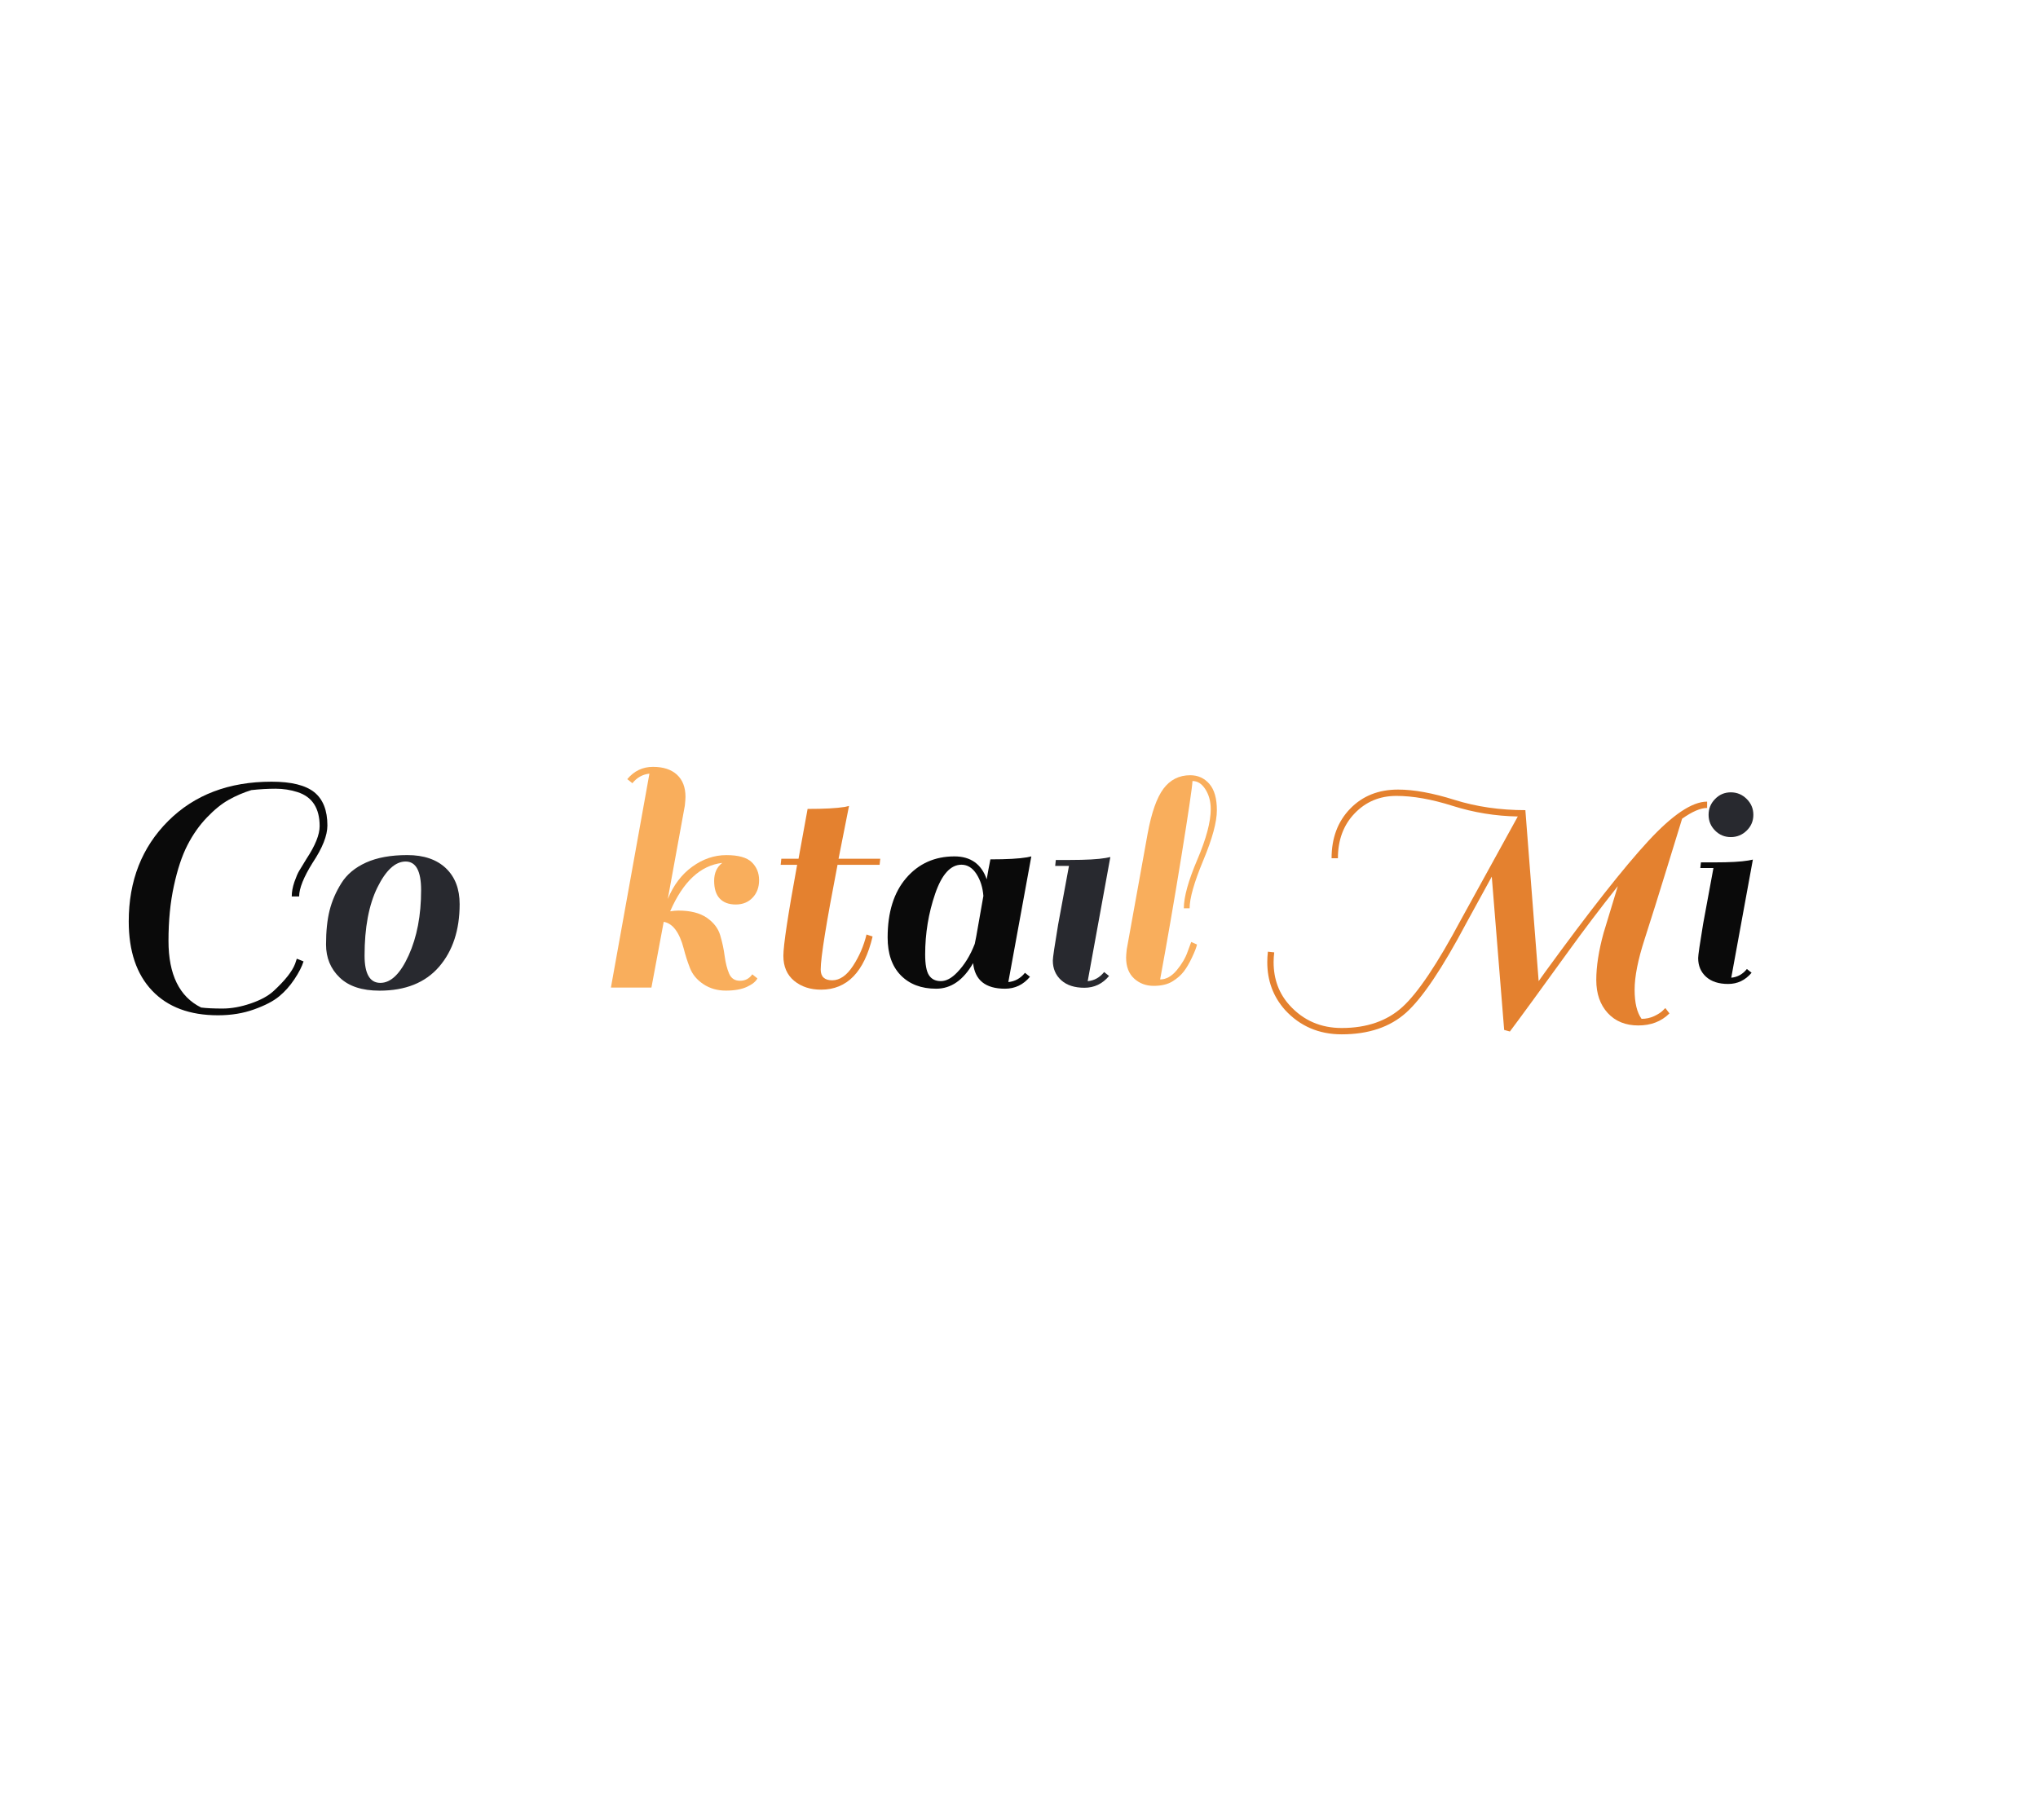
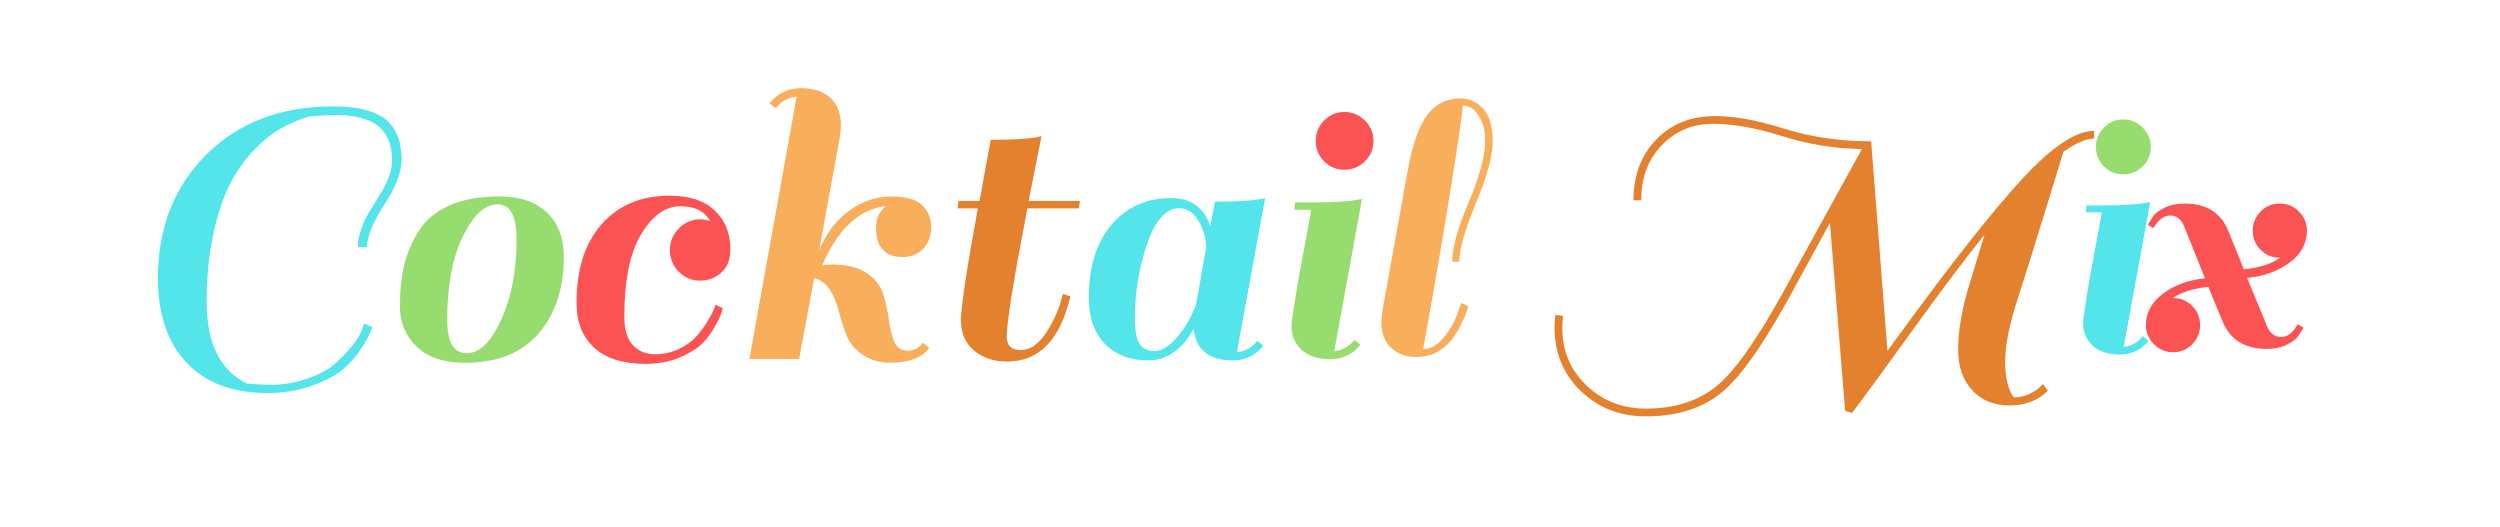
- <svg xmlns="http://www.w3.org/2000/svg" width="280" height="250" preserveAspectRatio="xMidYMid" style="margin-right:-2px;display:block;background-color:rgb(241, 242, 243);animation-play-state:paused">
+ <svg xmlns="http://www.w3.org/2000/svg" width="280" height="59" preserveAspectRatio="xMidYMid" style="margin-right:-2px;display:block;animation-play-state:paused">
  <style type="text/css" style="animation-play-state:paused">text {
    text-anchor: middle; font-size: 46px; opacity: 0;
  }</style>
-   <g style="transform-origin:140px 125px;transform:matrix(1, 0, 0, 1, 0, 0);animation-play-state:paused">
-     <g transform="translate(140,125)" style="transform:matrix(1, 0, 0, 1, 140, 125);animation-play-state:paused">
+   <g style="transform-origin:140px 29.5px;transform:matrix(1, 0, 0, 1, 0, 0);animation-play-state:paused">
+     <g transform="translate(140,29.5)" style="transform:matrix(1, 0, 0, 1, 140, 29.5);animation-play-state:paused">
      <g transform="translate(0,0)" style="transform:matrix(1, 0, 0, 1, 0, 0);animation-play-state:paused">
        <g class="path" style="transform-origin:-108.055px -1.526px;transform:matrix(1.00565, 0, 0, 1.00565, 0, 0);animation-timing-function:linear;animation-play-state:paused;animation-name:breath-629b9d7c-0de3-4226-b563-7e09d9233bb3;animation-iteration-count:infinite;animation-fill-mode:forwards;animation-duration:1s;animation-delay:-0.609s">
-           <path d="M9.66-6.26L9.66-6.26L9.66-6.26Q9.66 0.64 14.12 2.85L14.12 2.85L14.12 2.85Q15.23 2.99 17.04 2.99L17.04 2.99L17.04 2.99Q18.86 2.99 20.88 2.30L20.88 2.30L20.88 2.30Q22.91 1.61 24.01 0.60L24.01 0.60L24.01 0.60Q26.36-1.56 26.96-3.13L26.96-3.13L27.19-3.82L28.11-3.45L28.11-3.45Q27.78-2.39 26.86-1.01L26.86-1.01L26.86-1.01Q25.94 0.37 24.77 1.33L24.77 1.33L24.77 1.33Q23.60 2.30 21.37 3.10L21.37 3.10L21.37 3.10Q19.14 3.91 16.42 3.91L16.42 3.91L16.42 3.91Q10.63 3.91 7.43 0.55L7.43 0.55L7.43 0.55Q4.23-2.81 4.23-8.92L4.23-8.92L4.23-8.92Q4.23-17.25 9.61-22.63L9.61-22.63L9.61-22.63Q15.00-28.01 23.74-28.01L23.74-28.01L23.74-28.01Q27.78-28.01 29.58-26.57L29.58-26.57L29.58-26.57Q31.37-25.12 31.37-22.03L31.37-22.03L31.37-22.03Q31.37-19.96 29.35-16.93L29.35-16.93L29.35-16.93Q27.51-13.98 27.51-12.33L27.51-12.33L26.50-12.33L26.50-12.33Q26.50-13.25 26.86-14.31L26.86-14.31L26.86-14.31Q27.23-15.36 27.51-15.82L27.51-15.82L27.51-15.82Q27.78-16.28 28.52-17.48L28.52-17.48L28.52-17.48Q30.31-20.19 30.31-21.94L30.31-21.94L30.31-21.94Q30.31-25.62 27.28-26.59L27.28-26.59L27.28-26.59Q25.85-27.05 24.29-27.05L24.29-27.05L24.29-27.05Q22.72-27.05 20.98-26.86L20.98-26.86L20.98-26.86Q19.37-26.36 17.92-25.55L17.92-25.55L17.92-25.55Q16.47-24.75 14.90-23.11L14.90-23.11L14.90-23.11Q13.34-21.48 12.24-19.32L12.24-19.32L12.24-19.32Q11.13-17.16 10.40-13.78L10.40-13.78L10.40-13.78Q9.66-10.40 9.66-6.26" fill="#0a0a0a" stroke="none" stroke-width="none" transform="translate(-125.855,10.52425)" style="transform:matrix(1, 0, 0, 1, -125.855, 10.5242);fill:rgb(10, 10, 10);animation-play-state:paused" />
+           <path d="M9.66-6.26L9.66-6.26L9.66-6.26Q9.66 0.64 14.12 2.85L14.12 2.85L14.12 2.85Q15.23 2.99 17.04 2.99L17.04 2.99L17.04 2.99Q18.86 2.99 20.88 2.30L20.88 2.30L20.88 2.30Q22.91 1.61 24.01 0.60L24.01 0.60L24.01 0.60Q26.36-1.56 26.96-3.13L26.96-3.13L27.19-3.82L28.11-3.45L28.11-3.45Q27.78-2.39 26.86-1.01L26.86-1.01L26.86-1.01Q25.94 0.37 24.77 1.33L24.77 1.33L24.77 1.33Q23.60 2.30 21.37 3.10L21.37 3.10L21.37 3.10Q19.14 3.91 16.42 3.91L16.42 3.91L16.42 3.91Q10.63 3.91 7.43 0.55L7.43 0.55L7.43 0.55Q4.23-2.81 4.23-8.92L4.23-8.92L4.23-8.92Q4.23-17.25 9.61-22.63L9.61-22.63L9.61-22.63Q15.00-28.01 23.74-28.01L23.74-28.01L23.74-28.01Q27.78-28.01 29.58-26.57L29.58-26.57L29.58-26.57Q31.37-25.12 31.37-22.03L31.37-22.03L31.37-22.03Q31.37-19.96 29.35-16.93L29.35-16.93L29.35-16.93Q27.51-13.98 27.51-12.33L27.51-12.33L26.50-12.33L26.50-12.33Q26.50-13.25 26.86-14.31L26.86-14.31L26.86-14.31Q27.23-15.36 27.51-15.82L27.51-15.82L27.51-15.82Q27.78-16.28 28.52-17.48L28.52-17.48L28.52-17.48Q30.31-20.19 30.31-21.94L30.31-21.94L30.31-21.94Q30.31-25.62 27.28-26.59L27.28-26.59L27.28-26.59Q25.85-27.05 24.29-27.05L24.29-27.05L24.29-27.05Q22.72-27.05 20.98-26.86L20.98-26.86L20.98-26.86Q19.37-26.36 17.92-25.55L17.92-25.55L17.92-25.55Q16.47-24.75 14.90-23.11L14.90-23.11L14.90-23.11Q13.34-21.48 12.24-19.32L12.24-19.32L12.24-19.32Q11.13-17.16 10.40-13.78L10.40-13.78L10.40-13.78Q9.66-10.40 9.66-6.26" fill="#53e5ea" stroke="none" stroke-width="none" transform="translate(-125.855,10.52425)" style="transform:matrix(1, 0, 0, 1, -125.855, 10.5242);fill:rgb(83, 229, 234);animation-play-state:paused" />
        </g>
        <g class="path" style="transform-origin:-84.5px 1.784px;transform:matrix(1.01808, 0, 0, 1.01808, 0, 0);animation-timing-function:linear;animation-play-state:paused;animation-name:breath-629b9d7c-0de3-4226-b563-7e09d9233bb3;animation-iteration-count:infinite;animation-fill-mode:forwards;animation-duration:1s;animation-delay:-0.558s">
-           <path d="M39.56 0.41L39.56 0.41Q36.02 0.41 34.18-1.36L34.18-1.36L34.18-1.36Q32.34-3.13 32.34-5.82L32.34-5.82L32.34-5.82Q32.34-8.51 32.82-10.42L32.82-10.42L32.82-10.42Q33.30-12.33 34.41-14.10L34.41-14.10L34.41-14.10Q35.51-15.87 37.74-16.88L37.74-16.88L37.74-16.88Q39.97-17.89 43.31-17.89L43.31-17.89L43.31-17.89Q46.64-17.89 48.51-16.12L48.51-16.12L48.51-16.12Q50.37-14.35 50.37-11.27L50.37-11.27L50.37-11.27Q50.37-6.03 47.59-2.81L47.59-2.81L47.59-2.81Q44.80 0.41 39.56 0.41L39.56 0.41zM37.54-4.32L37.54-4.32L37.54-4.32Q37.54-0.64 39.67-0.64L39.67-0.64L39.67-0.64Q41.81-0.64 43.49-4.35L43.49-4.35L43.49-4.35Q45.17-8.05 45.17-13.16L45.17-13.16L45.17-13.16Q45.17-17.02 43.08-17.02L43.08-17.02L43.08-17.02Q40.99-17.02 39.26-13.50L39.26-13.50L39.26-13.50Q37.54-9.98 37.54-4.32" fill="#0a0a0a" stroke="none" stroke-width="none" transform="translate(-125.855,10.52425)" style="transform:matrix(1, 0, 0, 1, -125.855, 10.5242);fill:rgb(40, 41, 47);animation-play-state:paused" />
+           <path d="M39.56 0.41L39.56 0.41Q36.02 0.41 34.18-1.36L34.18-1.36L34.18-1.36Q32.34-3.13 32.34-5.82L32.34-5.82L32.34-5.82Q32.34-8.51 32.82-10.42L32.82-10.42L32.82-10.42Q33.30-12.33 34.41-14.10L34.41-14.10L34.41-14.10Q35.51-15.87 37.74-16.88L37.74-16.88L37.74-16.88Q39.97-17.89 43.31-17.89L43.31-17.89L43.31-17.89Q46.64-17.89 48.51-16.12L48.51-16.12L48.51-16.12Q50.37-14.35 50.37-11.27L50.37-11.27L50.37-11.27Q50.37-6.03 47.59-2.81L47.59-2.81L47.59-2.81Q44.80 0.41 39.56 0.41L39.56 0.41zM37.54-4.32L37.54-4.32L37.54-4.32Q37.54-0.64 39.67-0.64L39.67-0.64L39.67-0.64Q41.81-0.64 43.49-4.35L43.49-4.35L43.49-4.35Q45.17-8.05 45.17-13.16L45.17-13.16L45.17-13.16Q45.17-17.02 43.08-17.02L43.08-17.02L43.08-17.02Q40.99-17.02 39.26-13.50L39.26-13.50L39.26-13.50Q37.54-9.98 37.54-4.32" fill="#53e5ea" stroke="none" stroke-width="none" transform="translate(-125.855,10.52425)" style="transform:matrix(1, 0, 0, 1, -125.855, 10.5242);fill:rgb(151, 220, 110);animation-play-state:paused" />
        </g>
        <g class="path" style="transform-origin:-64.905px 1.784px;transform:matrix(1.0294, 0, 0, 1.0294, 0, 0);animation-timing-function:linear;animation-play-state:paused;animation-name:breath-629b9d7c-0de3-4226-b563-7e09d9233bb3;animation-iteration-count:infinite;animation-fill-mode:forwards;animation-duration:1s;animation-delay:-0.508s">
-           <path d="M63.71-9.61L63.71-9.61L63.71-9.61Q62.74-10.58 62.74-11.96L62.74-11.96L62.74-11.96Q62.74-13.34 63.71-14.33L63.71-14.33L63.71-14.33Q64.68-15.32 66.06-15.32L66.06-15.32L66.06-15.32Q66.47-15.32 67.11-15.13L67.11-15.13L67.11-15.13Q66.24-16.74 63.85-16.74L63.85-16.74L63.85-16.74Q61.46-16.74 59.62-13.71L59.62-13.71L59.62-13.71Q57.78-10.67 57.78-4.69L57.78-4.69L57.78-4.69Q57.78-2.62 58.72-1.63L58.72-1.63L58.72-1.63Q59.66-0.64 61.09-0.64L61.09-0.64L61.09-0.64Q62.51-0.64 63.69-1.20L63.69-1.20L63.69-1.20Q64.86-1.75 65.55-2.51L65.55-2.51L65.55-2.51Q66.24-3.27 66.75-4.09L66.75-4.09L66.75-4.09Q67.67-5.61 67.67-6.03L67.67-6.03L68.49-5.66L68.49-5.66Q68.36-4.92 67.67-3.70L67.67-3.70L67.67-3.70Q66.98-2.48 66.15-1.70L66.15-1.70L66.15-1.70Q65.32-0.92 63.71-0.25L63.71-0.25L63.71-0.25Q62.10 0.41 60.12 0.41L60.12 0.41L60.12 0.41Q56.40 0.41 54.49-1.36L54.49-1.36L54.49-1.36Q52.58-3.13 52.58-6.21L52.58-6.21L52.58-6.21Q52.58-11.68 55.31-14.79L55.31-14.79L55.31-14.79Q58.05-17.89 62.74-17.89L62.74-17.89L62.74-17.89Q65.92-17.89 67.62-16.28L67.62-16.28L67.62-16.28Q69.32-14.67 69.32-12.05L69.32-12.05L69.32-12.05Q69.32-10.40 68.33-9.52L68.33-9.52L68.33-9.52Q67.34-8.65 66.01-8.65L66.01-8.65L66.01-8.65Q64.68-8.65 63.71-9.61" fill="#0a0a0a" stroke="none" stroke-width="none" transform="translate(-125.855,10.52425)" style="transform:matrix(1, 0, 0, 1, -125.855, 10.5242);fill:rgb(255, 255, 255);animation-play-state:paused" />
+           <path d="M63.71-9.61L63.71-9.61L63.71-9.61Q62.74-10.58 62.74-11.96L62.74-11.96L62.74-11.96Q62.74-13.34 63.71-14.33L63.71-14.33L63.71-14.33Q64.68-15.32 66.06-15.32L66.06-15.32L66.06-15.32Q66.47-15.32 67.11-15.13L67.11-15.13L67.11-15.13Q66.24-16.74 63.85-16.74L63.85-16.74L63.85-16.74Q61.46-16.74 59.62-13.71L59.62-13.71L59.62-13.71Q57.78-10.67 57.78-4.69L57.78-4.69L57.78-4.69Q57.78-2.62 58.72-1.63L58.72-1.63L58.72-1.63Q59.66-0.64 61.09-0.64L61.09-0.64L61.09-0.64Q62.51-0.64 63.69-1.20L63.69-1.20L63.69-1.20Q64.86-1.75 65.55-2.51L65.55-2.51L65.55-2.51Q66.24-3.27 66.75-4.09L66.75-4.09L66.75-4.09Q67.67-5.61 67.67-6.03L67.67-6.03L68.49-5.66L68.49-5.66Q68.36-4.92 67.67-3.70L67.67-3.70L67.67-3.70Q66.98-2.48 66.15-1.70L66.15-1.70L66.15-1.70Q65.32-0.92 63.71-0.25L63.71-0.25L63.71-0.25Q62.10 0.41 60.12 0.41L60.12 0.41L60.12 0.41Q56.40 0.41 54.49-1.36L54.49-1.36L54.49-1.36Q52.58-3.13 52.58-6.21L52.58-6.21L52.58-6.21Q52.58-11.68 55.31-14.79L55.31-14.79L55.31-14.79Q58.05-17.89 62.74-17.89L62.74-17.89L62.74-17.89Q65.92-17.89 67.62-16.28L67.62-16.28L67.62-16.28Q69.32-14.67 69.32-12.05L69.32-12.05L69.32-12.05Q69.32-10.40 68.33-9.52L68.33-9.52L68.33-9.52Q67.34-8.65 66.01-8.65L66.01-8.65L66.01-8.65Q64.68-8.65 63.71-9.61" fill="#53e5ea" stroke="none" stroke-width="none" transform="translate(-125.855,10.52425)" style="transform:matrix(1, 0, 0, 1, -125.855, 10.5242);fill:rgb(251, 83, 83);animation-play-state:paused" />
        </g>
        <g class="path" style="transform-origin:-45.1px -4.176px;transform:matrix(1.01746, 0, 0, 1.01746, 0, 0);animation-timing-function:linear;animation-play-state:paused;animation-name:breath-629b9d7c-0de3-4226-b563-7e09d9233bb3;animation-iteration-count:infinite;animation-fill-mode:forwards;animation-duration:1s;animation-delay:-0.457s">
-           <path d="M77.88-8.88L77.88-8.88L76.22 0L70.75 0L75.95-28.89L75.95-28.89Q74.57-28.75 73.65-27.60L73.65-27.60L72.96-28.15L72.96-28.15Q74.34-29.81 76.43-29.81L76.43-29.81L76.43-29.81Q78.52-29.81 79.67-28.75L79.67-28.75L79.67-28.75Q80.82-27.69 80.82-25.76L80.82-25.76L80.82-25.76Q80.82-25.39 80.73-24.56L80.73-24.56L80.73-24.56Q79.67-18.72 78.43-11.96L78.43-11.96L78.43-11.96Q79.58-14.77 81.74-16.33L81.74-16.33L81.74-16.33Q83.90-17.89 86.34-17.89L86.34-17.89L86.34-17.89Q88.78-17.89 89.77-16.93L89.77-16.93L89.77-16.93Q90.76-15.96 90.76-14.51L90.76-14.51L90.76-14.51Q90.76-13.06 89.88-12.14L89.88-12.14L89.88-12.14Q89.01-11.22 87.61-11.22L87.61-11.22L87.61-11.22Q86.20-11.22 85.44-12.03L85.44-12.03L85.44-12.03Q84.69-12.83 84.69-14.42L84.69-14.42L84.69-14.42Q84.69-16.01 85.79-16.84L85.79-16.84L85.79-16.84Q81.37-16.33 78.75-10.30L78.75-10.30L78.75-10.30Q79.40-10.40 79.86-10.40L79.86-10.40L79.86-10.40Q82.29-10.40 83.70-9.43L83.70-9.43L83.70-9.43Q85.10-8.46 85.51-7.06L85.51-7.06L85.51-7.06Q85.93-5.66 86.11-4.25L86.11-4.25L86.11-4.25Q86.30-2.85 86.71-1.89L86.71-1.89L86.71-1.89Q87.12-0.92 88.18-0.92L88.18-0.92L88.18-0.92Q89.24-0.92 89.84-1.79L89.84-1.79L90.53-1.24L90.53-1.24Q90.21-0.60 89.10-0.09L89.10-0.09L89.10-0.09Q88.00 0.41 86.27 0.41L86.27 0.41L86.27 0.41Q84.55 0.41 83.24-0.46L83.24-0.46L83.24-0.46Q81.93-1.33 81.42-2.65L81.42-2.65L81.42-2.65Q80.91-3.96 80.59-5.24L80.59-5.24L80.59-5.24Q79.72-8.56 77.88-8.88" fill="#0a0a0a" stroke="none" stroke-width="none" transform="translate(-125.855,10.52425)" style="transform:matrix(1, 0, 0, 1, -125.855, 10.5242);fill:rgb(249, 174, 92);animation-play-state:paused" />
+           <path d="M77.88-8.88L77.88-8.88L76.22 0L70.75 0L75.95-28.89L75.95-28.89Q74.57-28.75 73.65-27.60L73.65-27.60L72.96-28.15L72.96-28.15Q74.34-29.81 76.43-29.81L76.43-29.81L76.43-29.81Q78.52-29.81 79.67-28.75L79.67-28.75L79.67-28.75Q80.82-27.69 80.82-25.76L80.82-25.76L80.82-25.76Q80.82-25.39 80.73-24.56L80.73-24.56L80.73-24.56Q79.67-18.72 78.43-11.96L78.43-11.96L78.43-11.96Q79.58-14.77 81.74-16.33L81.74-16.33L81.74-16.33Q83.90-17.89 86.34-17.89L86.34-17.89L86.34-17.89Q88.78-17.89 89.77-16.93L89.77-16.93L89.77-16.93Q90.76-15.96 90.76-14.51L90.76-14.51L90.76-14.51Q90.76-13.06 89.88-12.14L89.88-12.14L89.88-12.14Q89.01-11.22 87.61-11.22L87.61-11.22L87.61-11.22Q86.20-11.22 85.44-12.03L85.44-12.03L85.44-12.03Q84.69-12.83 84.69-14.42L84.69-14.42L84.69-14.42Q84.69-16.01 85.79-16.84L85.79-16.84L85.79-16.84Q81.37-16.33 78.75-10.30L78.75-10.30L78.75-10.30Q79.40-10.40 79.86-10.40L79.86-10.40L79.86-10.40Q82.29-10.40 83.70-9.43L83.70-9.43L83.70-9.43Q85.10-8.46 85.51-7.06L85.51-7.06L85.51-7.06Q85.93-5.66 86.11-4.25L86.11-4.25L86.11-4.25Q86.30-2.85 86.71-1.89L86.71-1.89L86.71-1.89Q87.12-0.92 88.18-0.92L88.18-0.92L88.18-0.92Q89.24-0.92 89.84-1.79L89.84-1.79L90.53-1.24L90.53-1.24Q90.21-0.60 89.10-0.09L89.10-0.09L89.10-0.09Q88.00 0.41 86.27 0.41L86.27 0.41L86.27 0.41Q84.55 0.41 83.24-0.46L83.24-0.46L83.24-0.46Q81.93-1.33 81.42-2.65L81.42-2.65L81.42-2.65Q80.91-3.96 80.59-5.24L80.59-5.24L80.59-5.24Q79.72-8.56 77.88-8.88" fill="#53e5ea" stroke="none" stroke-width="none" transform="translate(-125.855,10.52425)" style="transform:matrix(1, 0, 0, 1, -125.855, 10.5242);fill:rgb(249, 174, 92);animation-play-state:paused" />
        </g>
        <g class="path" style="transform-origin:-25.76px -1.621px;transform:matrix(1.00552, 0, 0, 1.00552, 0, 0);animation-timing-function:linear;animation-play-state:paused;animation-name:breath-629b9d7c-0de3-4226-b563-7e09d9233bb3;animation-iteration-count:infinite;animation-fill-mode:forwards;animation-duration:1s;animation-delay:-0.406s">
-           <path d="M93.38-17.48L95.73-17.48L96.97-24.29L96.97-24.29Q100.37-24.29 102.03-24.56L102.03-24.56L102.63-24.70L102.63-24.70Q101.98-21.48 101.20-17.48L101.20-17.48L106.90-17.48L106.81-16.65L101.06-16.65L101.06-16.65Q98.76-4.78 98.76-2.35L98.76-2.35L98.76-2.35Q98.76-0.87 100.33-0.87L100.33-0.87L100.33-0.87Q101.89-0.87 103.18-2.85L103.18-2.85L103.18-2.85Q104.47-4.83 105.02-7.13L105.02-7.13L105.85-6.85L105.85-6.85Q104.14 0.41 98.81 0.41L98.81 0.41L98.81 0.41Q96.60 0.41 95.13-0.80L95.13-0.80L95.13-0.80Q93.66-2.02 93.66-4.21L93.66-4.21L93.66-4.21Q93.66-6.39 95.54-16.65L95.54-16.65L93.29-16.65L93.38-17.48" fill="#0a0a0a" stroke="none" stroke-width="none" transform="translate(-125.855,10.52425)" style="transform:matrix(1, 0, 0, 1, -125.855, 10.5242);fill:rgb(228, 129, 47);animation-play-state:paused" />
+           <path d="M93.38-17.48L95.73-17.48L96.97-24.29L96.97-24.29Q100.37-24.29 102.03-24.56L102.03-24.56L102.63-24.70L102.63-24.70Q101.98-21.48 101.20-17.48L101.20-17.48L106.90-17.48L106.81-16.65L101.06-16.65L101.06-16.65Q98.76-4.78 98.76-2.35L98.76-2.35L98.76-2.35Q98.76-0.87 100.33-0.87L100.33-0.87L100.33-0.87Q101.89-0.87 103.18-2.85L103.18-2.85L103.18-2.85Q104.47-4.83 105.02-7.13L105.02-7.13L105.85-6.85L105.85-6.85Q104.14 0.41 98.81 0.41L98.81 0.41L98.81 0.41Q96.60 0.41 95.13-0.80L95.13-0.80L95.13-0.80Q93.66-2.02 93.66-4.21L93.66-4.21L93.66-4.21Q93.66-6.39 95.54-16.65L95.54-16.65L93.29-16.65L93.38-17.48" fill="#53e5ea" stroke="none" stroke-width="none" transform="translate(-125.855,10.52425)" style="transform:matrix(1, 0, 0, 1, -125.855, 10.5242);fill:rgb(228, 129, 47);animation-play-state:paused" />
        </g>
        <g class="path" style="transform-origin:-8.23px 1.784px;transform:matrix(0.993578, 0, 0, 0.993578, 0, 0);animation-timing-function:linear;animation-play-state:paused;animation-name:breath-629b9d7c-0de3-4226-b563-7e09d9233bb3;animation-iteration-count:infinite;animation-fill-mode:forwards;animation-duration:1s;animation-delay:-0.355s">
-           <path d="M123.92 0.41L123.92 0.41L123.92 0.41Q119.88 0.41 119.51-3.13L119.51-3.13L119.51-3.13Q117.48 0.41 114.40 0.41L114.40 0.41L114.40 0.41Q111.32 0.41 109.50-1.45L109.50-1.45L109.50-1.45Q107.69-3.31 107.69-6.67L107.69-6.67L107.69-6.67Q107.69-11.91 110.26-14.90L110.26-14.90L110.26-14.90Q112.84-17.89 116.93-17.89L116.93-17.89L116.93-17.89Q120.29-17.89 121.39-14.72L121.39-14.72L121.39-14.72Q121.62-16.10 121.90-17.48L121.90-17.48L121.90-17.48Q125.30-17.48 126.96-17.76L126.96-17.76L127.56-17.89L124.38-0.51L124.38-0.51Q125.76-0.64 126.68-1.79L126.68-1.79L127.37-1.24L127.37-1.24Q125.99 0.41 123.92 0.41zM112.88-4.32L112.88-4.32Q112.88-2.25 113.41-1.45L113.41-1.45L113.41-1.45Q113.94-0.64 115.05-0.64L115.05-0.64L115.05-0.64Q116.15-0.64 117.30-1.84L117.30-1.84L117.30-1.84Q118.82-3.40 119.74-5.80L119.74-5.80L119.74-5.80Q119.88-6.39 120.27-8.67L120.27-8.67L120.27-8.67Q120.66-10.95 120.93-12.42L120.93-12.42L120.93-12.42Q120.80-14.17 119.97-15.46L119.97-15.46L119.97-15.46Q119.14-16.74 117.90-16.74L117.90-16.74L117.90-16.74Q115.64-16.74 114.26-12.72L114.26-12.72L114.26-12.72Q112.88-8.69 112.88-4.32L112.88-4.32" fill="#0a0a0a" stroke="none" stroke-width="none" transform="translate(-125.855,10.52425)" style="transform:matrix(1, 0, 0, 1, -125.855, 10.5242);fill:rgb(10, 10, 10);animation-play-state:paused" />
+           <path d="M123.92 0.41L123.92 0.41L123.92 0.41Q119.88 0.41 119.51-3.13L119.51-3.13L119.51-3.13Q117.48 0.41 114.40 0.41L114.40 0.41L114.40 0.41Q111.32 0.41 109.50-1.45L109.50-1.45L109.50-1.45Q107.69-3.31 107.69-6.67L107.69-6.67L107.69-6.67Q107.69-11.91 110.26-14.90L110.26-14.90L110.26-14.90Q112.84-17.89 116.93-17.89L116.93-17.89L116.93-17.89Q120.29-17.89 121.39-14.72L121.39-14.72L121.39-14.72Q121.62-16.10 121.90-17.48L121.90-17.48L121.90-17.48Q125.30-17.48 126.96-17.76L126.96-17.76L127.56-17.89L124.38-0.51L124.38-0.51Q125.76-0.64 126.68-1.79L126.68-1.79L127.37-1.24L127.37-1.24Q125.99 0.41 123.92 0.41zM112.88-4.32L112.88-4.32Q112.88-2.25 113.41-1.45L113.41-1.45L113.41-1.45Q113.94-0.64 115.05-0.64L115.05-0.64L115.05-0.64Q116.15-0.64 117.30-1.84L117.30-1.84L117.30-1.84Q118.82-3.40 119.74-5.80L119.74-5.80L119.74-5.80Q119.88-6.39 120.27-8.67L120.27-8.67L120.27-8.67Q120.66-10.95 120.93-12.42L120.93-12.42L120.93-12.42Q120.80-14.17 119.97-15.46L119.97-15.46L119.97-15.46Q119.14-16.74 117.90-16.74L117.90-16.74L117.90-16.74Q115.64-16.74 114.26-12.72L114.26-12.72L114.26-12.72Q112.88-8.69 112.88-4.32L112.88-4.32" fill="#53e5ea" stroke="none" stroke-width="none" transform="translate(-125.855,10.52425)" style="transform:matrix(1, 0, 0, 1, -125.855, 10.5242);fill:rgb(83, 229, 234);animation-play-state:paused" />
        </g>
        <g class="path" style="transform-origin:8.76px 1.784px;transform:matrix(0.981638, 0, 0, 0.981638, 0, 0);animation-timing-function:linear;animation-play-state:paused;animation-name:breath-629b9d7c-0de3-4226-b563-7e09d9233bb3;animation-iteration-count:infinite;animation-fill-mode:forwards;animation-duration:1s;animation-delay:-0.305s">
-           <path d="M138.46-1.24L138.46-1.24Q137.08 0.41 135.01 0.41L135.01 0.41L135.01 0.41Q132.94 0.41 131.77-0.64L131.77-0.64L131.77-0.64Q130.59-1.70 130.59-3.40L130.59-3.40L130.59-3.40Q130.59-4.00 131.33-8.42L131.33-8.42L132.85-16.65L130.92-16.65L131.01-17.48L132.99-17.48L132.99-17.48Q136.39-17.48 138-17.76L138-17.76L138.64-17.89L135.47-0.51L135.47-0.51Q136.85-0.64 137.77-1.79L137.77-1.79L138.46-1.24" fill="#0a0a0a" stroke="none" stroke-width="none" transform="translate(-125.855,10.52425)" style="transform:matrix(1, 0, 0, 1, -125.855, 10.5242);fill:rgb(40, 41, 47);animation-play-state:paused" />
+           <path d="M138.46-1.24L138.46-1.24Q137.08 0.41 135.01 0.41L135.01 0.41L135.01 0.41Q132.94 0.41 131.77-0.64L131.77-0.64L131.77-0.64Q130.59-1.70 130.59-3.40L130.59-3.40L130.59-3.40Q130.59-4.00 131.33-8.42L131.33-8.42L132.85-16.65L130.92-16.65L131.01-17.48L132.99-17.48L132.99-17.48Q136.39-17.48 138-17.76L138-17.76L138.64-17.89L135.47-0.51L135.47-0.51Q136.85-0.64 137.77-1.79L137.77-1.79L138.46-1.24" fill="#53e5ea" stroke="none" stroke-width="none" transform="translate(-125.855,10.52425)" style="transform:matrix(1, 0, 0, 1, -125.855, 10.5242);fill:rgb(151, 220, 110);animation-play-state:paused" />
        </g>
        <g class="path" style="transform-origin:10.93px -14.151px;transform:matrix(0.969699, 0, 0, 0.969699, 0, 0);animation-timing-function:linear;animation-play-state:paused;animation-name:breath-629b9d7c-0de3-4226-b563-7e09d9233bb3;animation-iteration-count:infinite;animation-fill-mode:forwards;animation-duration:1s;animation-delay:-0.254s">
-           <path d="M134.41-22.31L134.41-22.31L134.41-22.31Q133.45-23.28 133.45-24.66L133.45-24.66L133.45-24.66Q133.45-26.04 134.41-27.02L134.41-27.02L134.41-27.02Q135.38-28.01 136.76-28.01L136.76-28.01L136.76-28.01Q138.14-28.01 139.13-27.02L139.13-27.02L139.13-27.02Q140.12-26.04 140.12-24.66L140.12-24.66L140.12-24.66Q140.12-23.28 139.13-22.31L139.13-22.31L139.13-22.31Q138.14-21.34 136.76-21.34L136.76-21.34L136.76-21.34Q135.38-21.34 134.41-22.31" fill="#0a0a0a" stroke="none" stroke-width="none" transform="translate(-125.855,10.52425)" style="transform:matrix(1, 0, 0, 1, -125.855, 10.5242);fill:rgb(255, 255, 255);animation-play-state:paused" />
+           <path d="M134.41-22.31L134.41-22.31L134.41-22.31Q133.45-23.28 133.45-24.66L133.45-24.66L133.45-24.66Q133.45-26.04 134.41-27.02L134.41-27.02L134.41-27.02Q135.38-28.01 136.76-28.01L136.76-28.01L136.76-28.01Q138.14-28.01 139.13-27.02L139.13-27.02L139.13-27.02Q140.12-26.04 140.12-24.66L140.12-24.66L140.12-24.66Q140.12-23.28 139.13-22.31L139.13-22.31L139.13-22.31Q138.14-21.34 136.76-21.34L136.76-21.34L136.76-21.34Q135.38-21.34 134.41-22.31" fill="#53e5ea" stroke="none" stroke-width="none" transform="translate(-125.855,10.52425)" style="transform:matrix(1, 0, 0, 1, -125.855, 10.5242);fill:rgb(251, 83, 83);animation-play-state:paused" />
        </g>
        <g class="path" style="transform-origin:21.875px -4.176px;transform:matrix(0.957759, 0, 0, 0.957759, 0, 0);animation-timing-function:linear;animation-play-state:paused;animation-name:breath-629b9d7c-0de3-4226-b563-7e09d9233bb3;animation-iteration-count:infinite;animation-fill-mode:forwards;animation-duration:1s;animation-delay:-0.203s">
-           <path d="M149.50-1.66L149.50-1.66L149.50-1.66Q148.90-0.87 147.87-0.23L147.87-0.23L147.87-0.23Q146.83 0.41 145.18 0.41L145.18 0.41L145.18 0.41Q143.52 0.41 142.37-0.64L142.37-0.64L142.37-0.64Q141.22-1.70 141.22-3.63L141.22-3.63L141.22-3.63Q141.22-4.00 141.31-4.83L141.31-4.83L144.30-21.39L144.30-21.39Q145.13-25.94 146.58-27.88L146.58-27.88L146.58-27.88Q148.03-29.81 150.42-29.81L150.42-29.81L150.42-29.81Q152.08-29.81 153.16-28.57L153.16-28.57L153.16-28.57Q154.24-27.32 154.24-24.79L154.24-24.79L154.24-24.79Q154.24-22.26 152.28-17.57L152.28-17.57L152.28-17.57Q150.33-12.88 150.33-10.72L150.33-10.72L149.50-10.72L149.50-10.72Q149.50-13.16 151.43-17.69L151.43-17.69L151.43-17.69Q153.36-22.22 153.36-24.93L153.36-24.93L153.36-24.93Q153.36-26.59 152.60-27.78L152.60-27.78L152.60-27.78Q151.85-28.98 150.74-28.98L150.74-28.98L150.74-28.98Q150.70-27.78 149.16-18.24L149.16-18.24L149.16-18.24Q147.61-8.69 146.10-0.51L146.10-0.51L146.10-0.51Q147.38-0.51 148.49-1.84L148.49-1.84L148.49-1.84Q149.59-3.17 150.05-4.51L150.05-4.51L150.56-5.89L151.39-5.52L151.39-5.52Q151.25-4.88 150.67-3.66L150.67-3.66L150.67-3.66Q150.10-2.44 149.50-1.66" fill="#0a0a0a" stroke="none" stroke-width="none" transform="translate(-125.855,10.52425)" style="transform:matrix(1, 0, 0, 1, -125.855, 10.5242);fill:rgb(249, 174, 92);animation-play-state:paused" />
+           <path d="M149.50-1.66L149.50-1.66L149.50-1.66Q148.90-0.87 147.87-0.23L147.87-0.23L147.87-0.23Q146.83 0.41 145.18 0.41L145.18 0.41L145.18 0.41Q143.52 0.41 142.37-0.64L142.37-0.64L142.37-0.64Q141.22-1.70 141.22-3.63L141.22-3.63L141.22-3.63Q141.22-4.00 141.31-4.83L141.31-4.83L144.30-21.39L144.30-21.39Q145.13-25.94 146.58-27.88L146.58-27.88L146.58-27.88Q148.03-29.81 150.42-29.81L150.42-29.81L150.42-29.81Q152.08-29.81 153.16-28.57L153.16-28.57L153.16-28.57Q154.24-27.32 154.24-24.79L154.24-24.79L154.24-24.79Q154.24-22.26 152.28-17.57L152.28-17.57L152.28-17.57Q150.33-12.88 150.33-10.72L150.33-10.72L149.50-10.72L149.50-10.72Q149.50-13.16 151.43-17.69L151.43-17.69L151.43-17.69Q153.36-22.22 153.36-24.93L153.36-24.93L153.36-24.93Q153.36-26.59 152.60-27.78L152.60-27.78L152.60-27.78Q151.85-28.98 150.74-28.98L150.74-28.98L150.74-28.98Q150.70-27.78 149.16-18.24L149.16-18.24L149.16-18.24Q147.61-8.69 146.10-0.51L146.10-0.51L146.10-0.51Q147.38-0.51 148.49-1.84L148.49-1.84L148.49-1.84Q149.59-3.17 150.05-4.51L150.05-4.51L150.56-5.89L151.39-5.52L151.39-5.52Q151.25-4.88 150.67-3.66L150.67-3.66L150.67-3.66Q150.10-2.44 149.50-1.66" fill="#53e5ea" stroke="none" stroke-width="none" transform="translate(-125.855,10.52425)" style="transform:matrix(1, 0, 0, 1, -125.855, 10.5242);fill:rgb(249, 174, 92);animation-play-state:paused" />
        </g>
        <g class="path" style="transform-origin:68.01px 0.334px;transform:matrix(0.945819, 0, 0, 0.945819, 0, 0);animation-timing-function:linear;animation-play-state:paused;animation-name:breath-629b9d7c-0de3-4226-b563-7e09d9233bb3;animation-iteration-count:infinite;animation-fill-mode:forwards;animation-duration:1s;animation-delay:-0.152s">
-           <path d="M219.74 3.77L220.34 4.55L220.34 4.55Q218.59 6.30 215.81 6.30L215.81 6.30L215.81 6.30Q213.03 6.30 211.37 4.49L211.37 4.49L211.37 4.49Q209.71 2.67 209.71-0.30L209.71-0.30L209.71-0.30Q209.71-3.27 210.77-7.13L210.77-7.13L212.84-13.94L212.84-13.94Q208.98-9.06 205.76-4.60L205.76-4.60L205.76-4.60Q199.41 4.19 197.16 7.18L197.16 7.18L196.33 6.95L194.53-15.32L190.85-8.60L190.85-8.60Q185.61 1.29 182.09 4.44L182.09 4.44L182.09 4.44Q178.57 7.59 172.73 7.59L172.73 7.59L172.73 7.59Q167.76 7.59 164.50 4.05L164.50 4.05L164.50 4.05Q161.92 1.15 161.92-2.90L161.92-2.90L161.92-2.90Q161.92-3.63 162.01-4.42L162.01-4.42L162.93-4.32L162.93-4.32Q162.84-3.59 162.84-2.90L162.84-2.90L162.84-2.90Q162.84 0.83 165.19 3.40L165.19 3.40L165.19 3.40Q168.18 6.67 172.73 6.67L172.73 6.67L172.73 6.67Q178.20 6.67 181.56 3.61L181.56 3.61L181.56 3.61Q184.92 0.55 190.03-9.02L190.03-9.02L198.31-24.06L198.31-24.06Q193.43-24.15 188.85-25.60L188.85-25.60L188.85-25.60Q184.28-27.05 180.67-27.05L180.67-27.05L180.67-27.05Q177.05-27.05 174.62-24.52L174.62-24.52L174.62-24.52Q172.18-21.99 172.18-17.99L172.18-17.99L171.26-17.99L171.26-17.99Q171.26-22.40 173.95-25.18L173.95-25.18L173.95-25.18Q176.64-27.97 180.92-27.97L180.92-27.97L180.92-27.97Q184.37-27.97 189.13-26.47L189.13-26.47L189.13-26.47Q193.89-24.98 199.41-24.98L199.41-24.98L201.34-0.14L202.26-1.43L202.26-1.43Q211.97-14.77 217.26-20.49L217.26-20.49L217.26-20.49Q222.55-26.22 225.81-26.22L225.81-26.22L225.81-25.30L225.81-25.30Q224.39-25.30 222.18-23.74L222.18-23.74L222.18-23.74Q221.86-22.72 220.02-16.72L220.02-16.72L220.02-16.72Q218.18-10.72 216.73-6.23L216.73-6.23L216.73-6.23Q215.28-1.75 215.28 1.10L215.28 1.10L215.28 1.10Q215.28 3.96 216.29 5.34L216.29 5.34L216.29 5.34Q217.26 5.34 218.11 4.95L218.11 4.95L218.11 4.95Q218.96 4.55 219.37 4.14L219.37 4.14L219.74 3.77" fill="#0a0a0a" stroke="none" stroke-width="none" transform="translate(-125.855,10.52425)" style="transform:matrix(1, 0, 0, 1, -125.855, 10.5242);fill:rgb(228, 129, 47);animation-play-state:paused" />
+           <path d="M219.74 3.77L220.34 4.55L220.34 4.55Q218.59 6.30 215.81 6.30L215.81 6.30L215.81 6.30Q213.03 6.30 211.37 4.49L211.37 4.49L211.37 4.49Q209.71 2.67 209.71-0.30L209.71-0.30L209.71-0.30Q209.71-3.27 210.77-7.13L210.77-7.13L212.84-13.94L212.84-13.94Q208.98-9.06 205.76-4.60L205.76-4.60L205.76-4.60Q199.41 4.19 197.16 7.18L197.16 7.18L196.33 6.95L194.53-15.32L190.85-8.60L190.85-8.60Q185.61 1.29 182.09 4.44L182.09 4.44L182.09 4.44Q178.57 7.59 172.73 7.59L172.73 7.59L172.73 7.59Q167.76 7.59 164.50 4.05L164.50 4.05L164.50 4.05Q161.92 1.15 161.92-2.90L161.92-2.90L161.92-2.90Q161.92-3.63 162.01-4.42L162.01-4.42L162.93-4.32L162.93-4.32Q162.84-3.59 162.84-2.90L162.84-2.90L162.84-2.90Q162.84 0.83 165.19 3.40L165.19 3.40L165.19 3.40Q168.18 6.67 172.73 6.67L172.73 6.67L172.73 6.67Q178.20 6.67 181.56 3.61L181.56 3.61L181.56 3.61Q184.92 0.55 190.03-9.02L190.03-9.02L198.31-24.06L198.31-24.06Q193.43-24.15 188.85-25.60L188.85-25.60L188.85-25.60Q184.28-27.05 180.67-27.05L180.67-27.05L180.67-27.05Q177.05-27.05 174.62-24.52L174.62-24.52L174.62-24.52Q172.18-21.99 172.18-17.99L172.18-17.99L171.26-17.99L171.26-17.99Q171.26-22.40 173.95-25.18L173.95-25.18L173.95-25.18Q176.64-27.97 180.92-27.97L180.92-27.97L180.92-27.97Q184.37-27.97 189.13-26.47L189.13-26.47L189.13-26.47Q193.89-24.98 199.41-24.98L199.41-24.98L201.34-0.14L202.26-1.43L202.26-1.43Q211.97-14.77 217.26-20.49L217.26-20.49L217.26-20.49Q222.55-26.22 225.81-26.22L225.81-26.22L225.81-25.30L225.81-25.30Q224.39-25.30 222.18-23.74L222.18-23.74L222.18-23.74Q221.86-22.72 220.02-16.72L220.02-16.72L220.02-16.72Q218.18-10.72 216.73-6.23L216.73-6.23L216.73-6.23Q215.28-1.75 215.28 1.10L215.28 1.10L215.28 1.10Q215.28 3.96 216.29 5.34L216.29 5.34L216.29 5.34Q217.26 5.34 218.11 4.95L218.11 4.95L218.11 4.95Q218.96 4.55 219.37 4.14L219.37 4.14L219.74 3.77" fill="#53e5ea" stroke="none" stroke-width="none" transform="translate(-125.855,10.52425)" style="transform:matrix(1, 0, 0, 1, -125.855, 10.5242);fill:rgb(228, 129, 47);animation-play-state:paused" />
        </g>
        <g class="path" style="transform-origin:103.94px 1.784px;transform:matrix(0.933879, 0, 0, 0.933879, 0, 0);animation-timing-function:linear;animation-play-state:paused;animation-name:breath-629b9d7c-0de3-4226-b563-7e09d9233bb3;animation-iteration-count:infinite;animation-fill-mode:forwards;animation-duration:1s;animation-delay:-0.102s">
-           <path d="M233.63-1.24L233.63-1.24Q232.25 0.41 230.18 0.41L230.18 0.41L230.18 0.41Q228.11 0.41 226.94-0.64L226.94-0.64L226.94-0.64Q225.77-1.70 225.77-3.40L225.77-3.40L225.77-3.40Q225.77-4.00 226.50-8.42L226.50-8.42L228.02-16.65L226.09-16.65L226.18-17.48L228.16-17.48L228.16-17.48Q231.56-17.48 233.17-17.76L233.17-17.76L233.82-17.89L230.64-0.51L230.64-0.51Q232.02-0.64 232.94-1.79L232.94-1.79L233.63-1.24" fill="#0a0a0a" stroke="none" stroke-width="none" transform="translate(-125.855,10.52425)" style="transform:matrix(1, 0, 0, 1, -125.855, 10.5242);fill:rgb(10, 10, 10);animation-play-state:paused" />
+           <path d="M233.63-1.24L233.63-1.24Q232.25 0.41 230.18 0.41L230.18 0.41L230.18 0.41Q228.11 0.41 226.94-0.64L226.94-0.64L226.94-0.64Q225.77-1.70 225.77-3.40L225.77-3.40L225.77-3.40Q225.77-4.00 226.50-8.42L226.50-8.42L228.02-16.65L226.09-16.65L226.18-17.48L228.16-17.48L228.16-17.48Q231.56-17.48 233.17-17.76L233.17-17.76L233.82-17.89L230.64-0.51L230.64-0.51Q232.02-0.64 232.94-1.79L232.94-1.79L233.63-1.24" fill="#53e5ea" stroke="none" stroke-width="none" transform="translate(-125.855,10.52425)" style="transform:matrix(1, 0, 0, 1, -125.855, 10.5242);fill:rgb(83, 229, 234);animation-play-state:paused" />
        </g>
        <g class="path" style="transform-origin:106.1px -14.151px;transform:matrix(0.92194, 0, 0, 0.92194, 0, 0);animation-timing-function:linear;animation-play-state:paused;animation-name:breath-629b9d7c-0de3-4226-b563-7e09d9233bb3;animation-iteration-count:infinite;animation-fill-mode:forwards;animation-duration:1s;animation-delay:-0.051s">
-           <path d="M229.59-22.31L229.59-22.31L229.59-22.31Q228.62-23.28 228.62-24.66L228.62-24.66L228.62-24.66Q228.62-26.04 229.59-27.02L229.59-27.02L229.59-27.02Q230.55-28.01 231.93-28.01L231.93-28.01L231.93-28.01Q233.31-28.01 234.30-27.02L234.30-27.02L234.30-27.02Q235.29-26.04 235.29-24.66L235.29-24.66L235.29-24.66Q235.29-23.28 234.30-22.31L234.30-22.31L234.30-22.31Q233.31-21.34 231.93-21.34L231.93-21.34L231.93-21.34Q230.55-21.34 229.59-22.31" fill="#0a0a0a" stroke="none" stroke-width="none" transform="translate(-125.855,10.52425)" style="transform:matrix(1, 0, 0, 1, -125.855, 10.5242);fill:rgb(40, 41, 47);animation-play-state:paused" />
+           <path d="M229.59-22.31L229.59-22.31L229.59-22.31Q228.62-23.28 228.62-24.66L228.62-24.66L228.62-24.66Q228.62-26.04 229.59-27.02L229.59-27.02L229.59-27.02Q230.55-28.01 231.93-28.01L231.93-28.01L231.93-28.01Q233.31-28.01 234.30-27.02L234.30-27.02L234.30-27.02Q235.29-26.04 235.29-24.66L235.29-24.66L235.29-24.66Q235.29-23.28 234.30-22.31L234.30-22.31L234.30-22.31Q233.31-21.34 231.93-21.34L231.93-21.34L231.93-21.34Q230.55-21.34 229.59-22.31" fill="#53e5ea" stroke="none" stroke-width="none" transform="translate(-125.855,10.52425)" style="transform:matrix(1, 0, 0, 1, -125.855, 10.5242);fill:rgb(151, 220, 110);animation-play-state:paused" />
        </g>
        <g class="path" style="transform-origin:120.175px 1.784px;transform:matrix(0.91, 0, 0, 0.91, 0, 0);animation-timing-function:linear;animation-play-state:paused;animation-name:breath-629b9d7c-0de3-4226-b563-7e09d9233bb3;animation-iteration-count:infinite;animation-fill-mode:forwards;animation-duration:1s">
-           <path d="M248.58-8.74L250.98-2.90L250.98-2.90Q251.53-1.47 252.75-1.47L252.75-1.47L252.75-1.47Q253.97-1.47 254.79-3.04L254.79-3.04L255.53-2.62L255.53-2.62Q255.07-1.84 254.72-1.40L254.72-1.40L254.72-1.40Q254.38-0.97 253.39-0.48L253.39-0.48L253.39-0.48Q252.40 0 250.98 0L250.98 0L250.98 0Q246.93 0 245.55-3.40L245.55-3.40L243.80-7.64L243.80-7.64Q241.09-7.36 239.43-6.26L239.43-6.26L239.48-6.26L239.48-6.26Q240.86-6.26 241.82-5.29L241.82-5.29L241.82-5.29Q242.79-4.32 242.79-2.94L242.79-2.94L242.79-2.94Q242.79-1.56 241.82-0.57L241.82-0.57L241.82-0.57Q240.86 0.41 239.48 0.41L239.48 0.41L239.48 0.41Q238.10 0.41 237.11-0.57L237.11-0.57L237.11-0.57Q236.12-1.56 236.12-2.94L236.12-2.94L236.12-2.94Q236.12-5.20 238.21-6.79L238.21-6.79L238.21-6.79Q240.30-8.37 243.39-8.69L243.39-8.69L240.86-15.00L240.86-15.00Q240.30-16.42 239.13-16.42L239.13-16.42L239.13-16.42Q237.96-16.42 237.04-14.86L237.04-14.86L236.35-15.27L236.35-15.27Q236.81-16.05 237.15-16.49L237.15-16.49L237.15-16.49Q237.50-16.93 238.49-17.41L238.49-17.41L238.49-17.41Q239.48-17.89 240.90-17.89L240.90-17.89L240.90-17.89Q244.90-17.89 246.28-14.49L246.28-14.49L248.17-9.80L248.17-9.80Q251.02-10.07 252.63-11.22L252.63-11.22L252.59-11.22L252.59-11.22Q251.21-11.22 250.24-12.19L250.24-12.19L250.24-12.19Q249.27-13.16 249.27-14.54L249.27-14.54L249.27-14.54Q249.27-15.92 250.24-16.91L250.24-16.91L250.24-16.91Q251.21-17.89 252.59-17.89L252.59-17.89L252.59-17.89Q253.97-17.89 254.96-16.91L254.96-16.91L254.96-16.91Q255.94-15.92 255.94-14.54L255.94-14.54L255.94-14.54Q255.94-12.19 253.78-10.60L253.78-10.60L253.78-10.60Q251.62-9.02 248.58-8.74L248.58-8.74" fill="#0a0a0a" stroke="none" stroke-width="none" transform="translate(-125.855,10.52425)" style="transform:matrix(1, 0, 0, 1, -125.855, 10.5242);fill:rgb(255, 255, 255);animation-play-state:paused" />
+           <path d="M248.58-8.74L250.98-2.90L250.98-2.90Q251.53-1.47 252.75-1.47L252.75-1.47L252.75-1.47Q253.97-1.47 254.79-3.04L254.79-3.04L255.53-2.62L255.53-2.62Q255.07-1.84 254.72-1.40L254.72-1.40L254.72-1.40Q254.38-0.97 253.39-0.48L253.39-0.48L253.39-0.48Q252.40 0 250.98 0L250.98 0L250.98 0Q246.93 0 245.55-3.40L245.55-3.40L243.80-7.64L243.80-7.64Q241.09-7.36 239.43-6.26L239.43-6.26L239.48-6.26L239.48-6.26Q240.86-6.26 241.82-5.29L241.82-5.29L241.82-5.29Q242.79-4.32 242.79-2.94L242.79-2.94L242.79-2.94Q242.79-1.56 241.82-0.57L241.82-0.57L241.82-0.57Q240.86 0.41 239.48 0.41L239.48 0.41L239.48 0.41Q238.10 0.41 237.11-0.57L237.11-0.57L237.11-0.57Q236.12-1.56 236.12-2.94L236.12-2.94L236.12-2.94Q236.12-5.20 238.21-6.79L238.21-6.79L238.21-6.79Q240.30-8.37 243.39-8.69L243.39-8.69L240.86-15.00L240.86-15.00Q240.30-16.42 239.13-16.42L239.13-16.42L239.13-16.42Q237.96-16.42 237.04-14.86L237.04-14.86L236.35-15.27L236.35-15.27Q236.81-16.05 237.15-16.49L237.15-16.49L237.15-16.49Q237.50-16.93 238.49-17.41L238.49-17.41L238.49-17.41Q239.48-17.89 240.90-17.89L240.90-17.89L240.90-17.89Q244.90-17.89 246.28-14.49L246.28-14.49L248.17-9.80L248.17-9.80Q251.02-10.07 252.63-11.22L252.63-11.22L252.59-11.22L252.59-11.22Q251.21-11.22 250.24-12.19L250.24-12.19L250.24-12.19Q249.27-13.16 249.27-14.54L249.27-14.54L249.27-14.54Q249.27-15.92 250.24-16.91L250.24-16.91L250.24-16.91Q251.21-17.89 252.59-17.89L252.59-17.89L252.59-17.89Q253.97-17.89 254.96-16.91L254.96-16.91L254.96-16.91Q255.94-15.92 255.94-14.54L255.94-14.54L255.94-14.54Q255.94-12.19 253.78-10.60L253.78-10.60L253.78-10.60Q251.62-9.02 248.58-8.74L248.58-8.74" fill="#53e5ea" stroke="none" stroke-width="none" transform="translate(-125.855,10.52425)" style="transform:matrix(1, 0, 0, 1, -125.855, 10.5242);fill:rgb(251, 83, 83);animation-play-state:paused" />
        </g>
      </g>
    </g>
  </g>
</svg>
